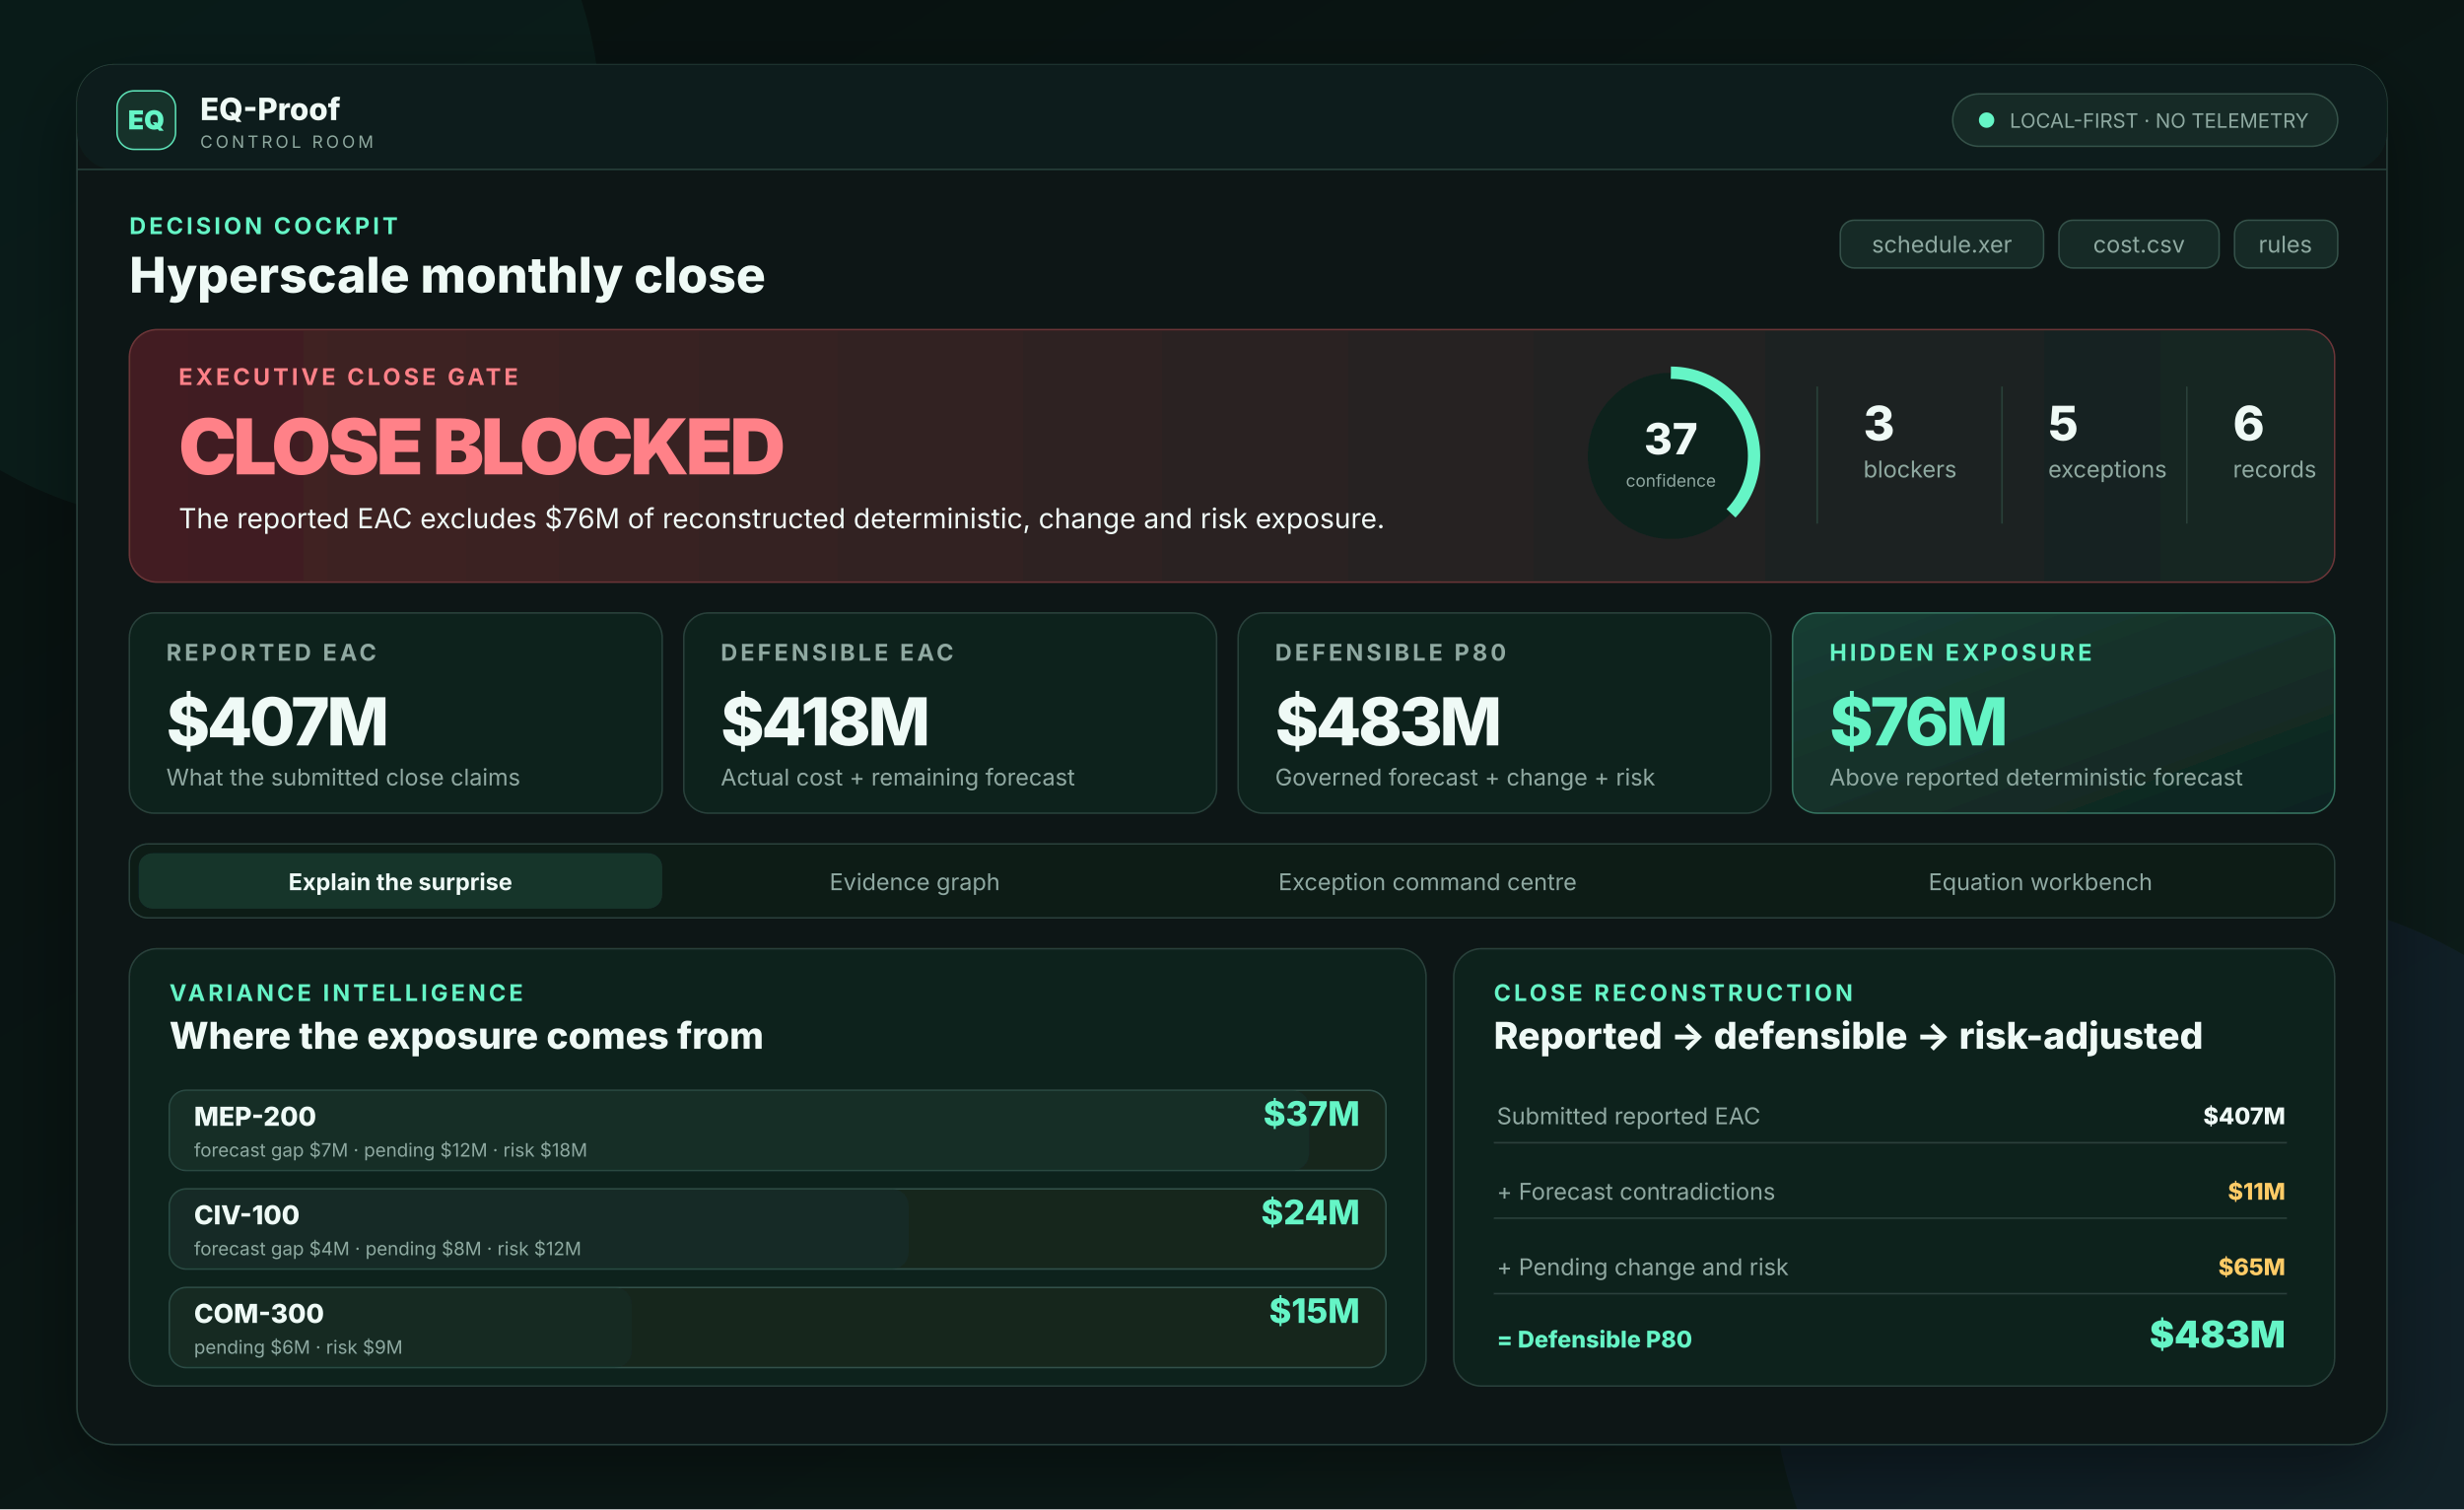
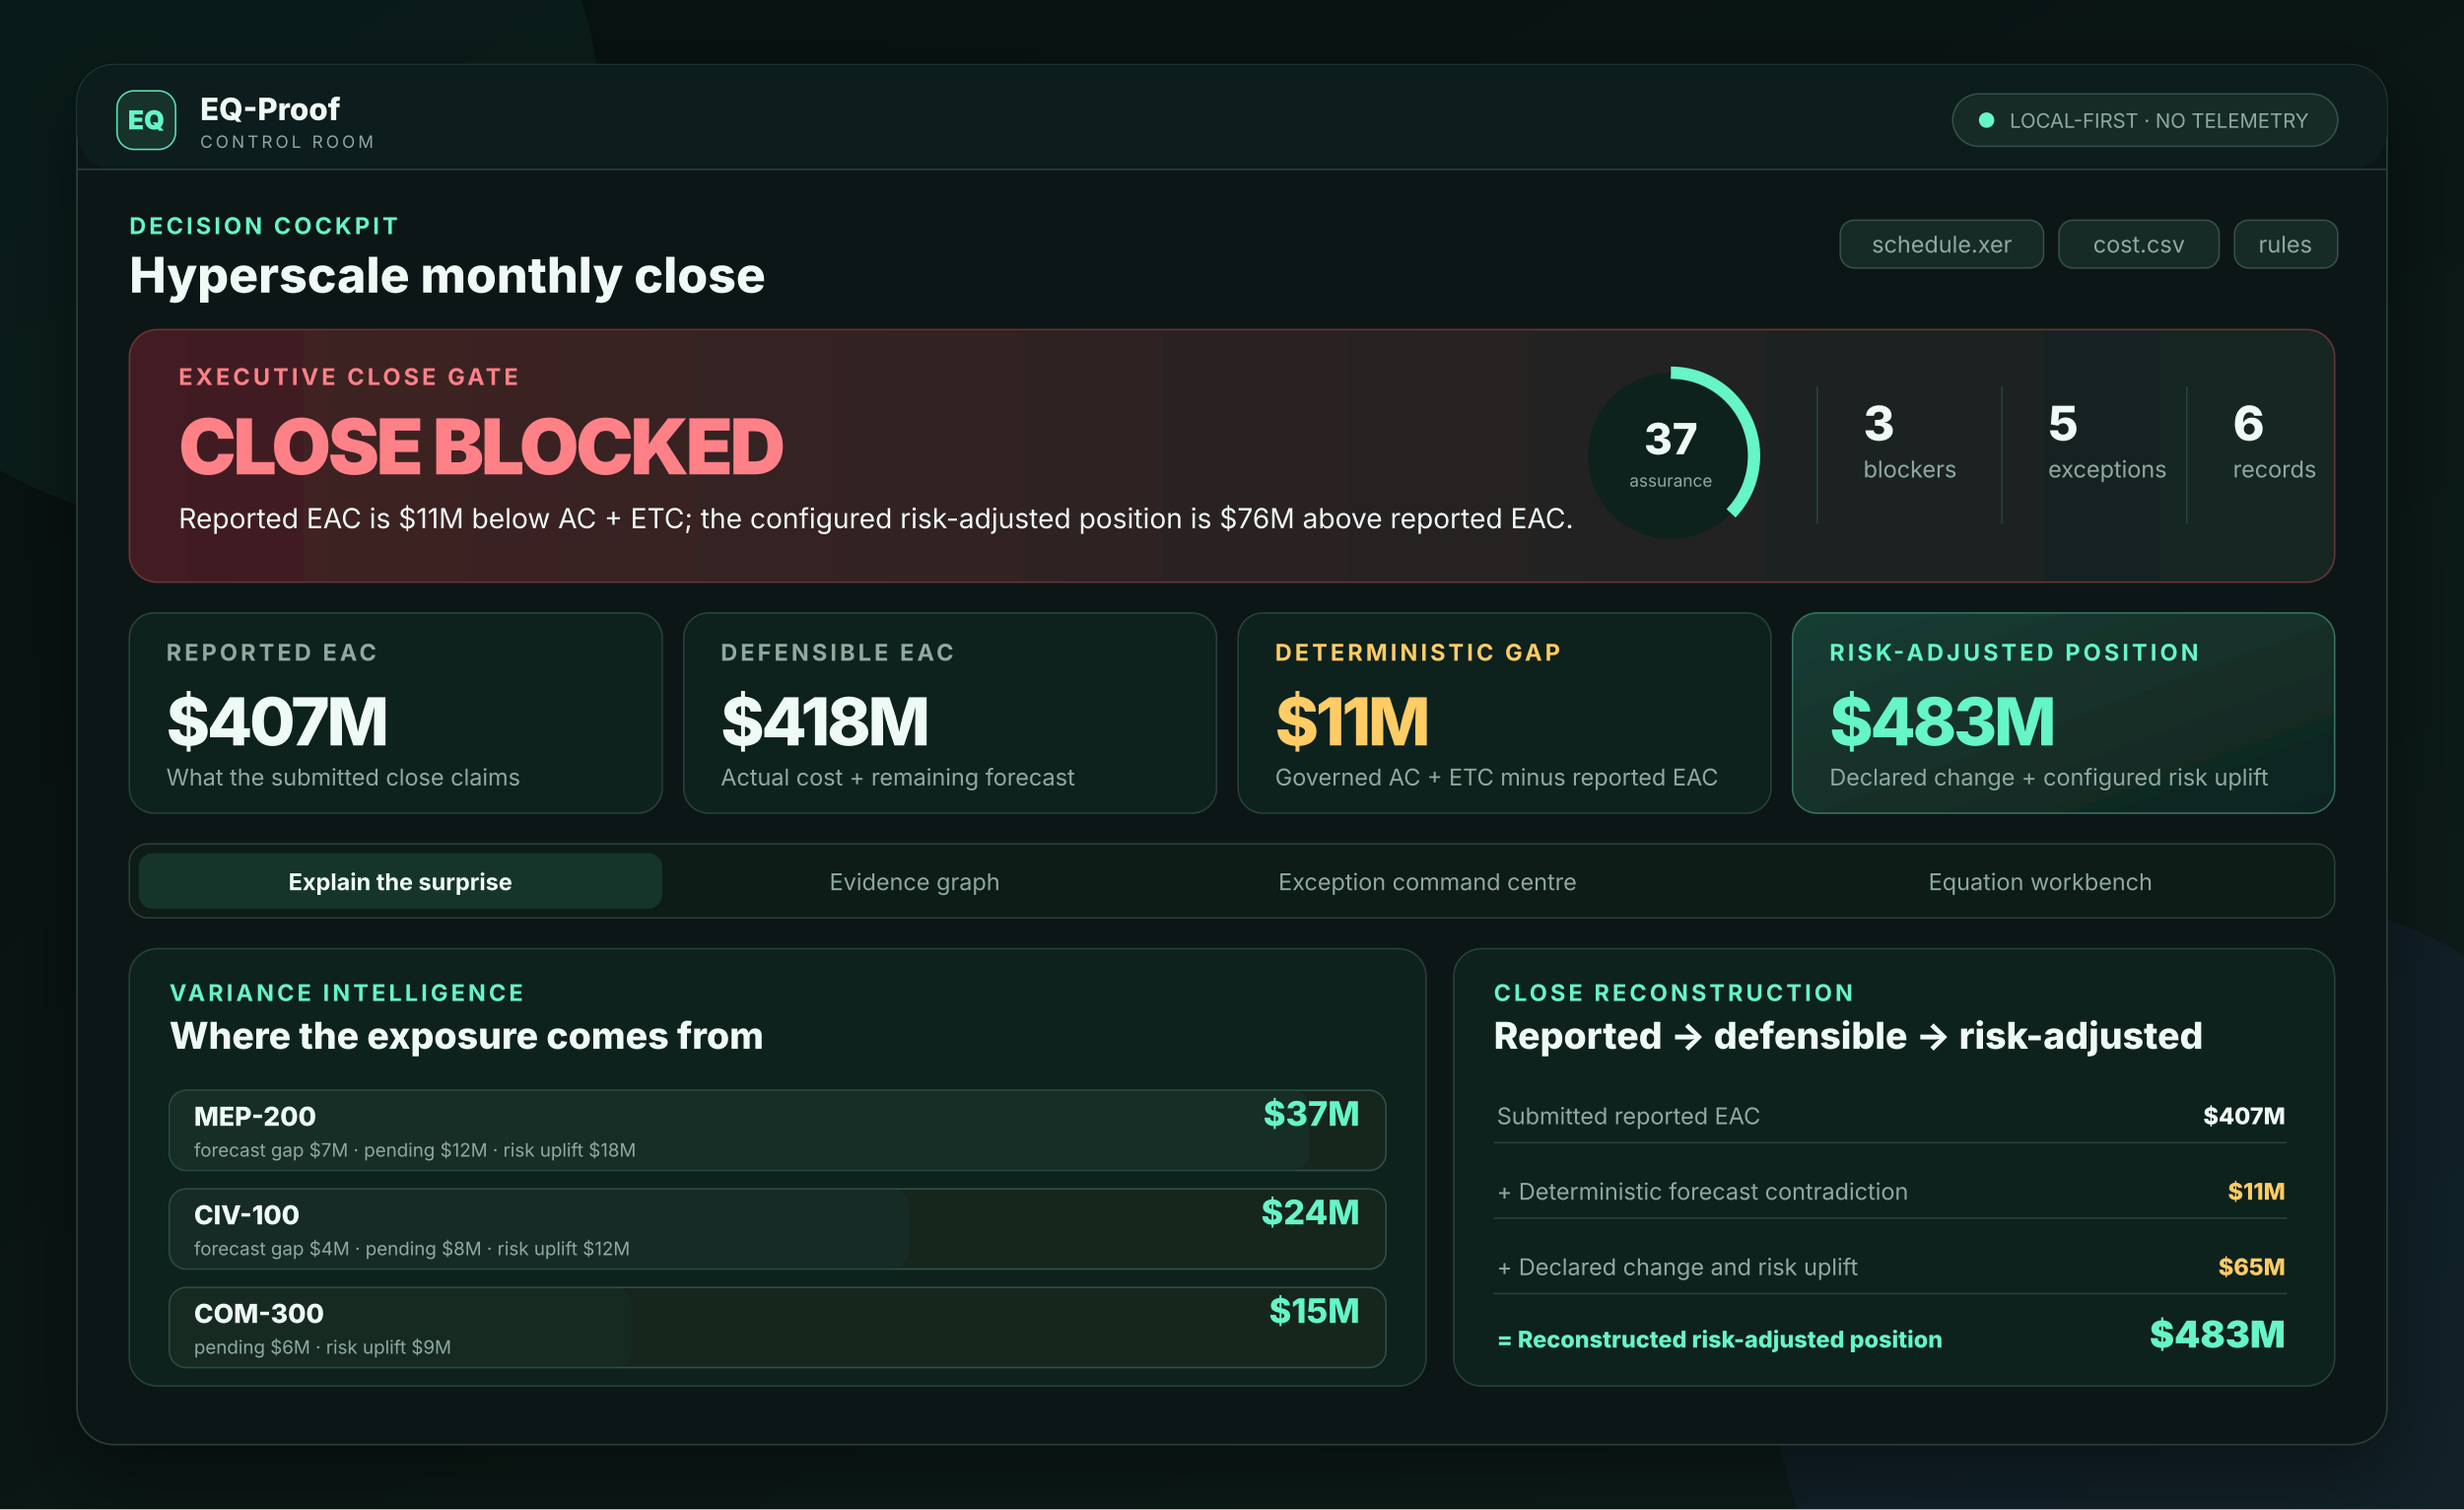
<svg xmlns="http://www.w3.org/2000/svg" width="1600" height="980" viewBox="0 0 1600 980" role="img" aria-labelledby="title desc">
  <defs>
    <linearGradient id="bg" x1="0" y1="0" x2="1" y2="1">
      <stop stop-color="#07100f" />
      <stop offset="1" stop-color="#0d1d1a" />
    </linearGradient>
    <linearGradient id="danger" x1="0" y1="0" x2="1" y2="0">
      <stop stop-color="#431f22" />
      <stop offset="1" stop-color="#132522" />
    </linearGradient>
    <linearGradient id="mint" x1="0" y1="0" x2="1" y2="1">
      <stop stop-color="#163d33" />
      <stop offset="1" stop-color="#10231f" />
    </linearGradient>
    <filter id="shadow">
      <feDropShadow dx="0" dy="18" stdDeviation="24" flood-color="#000" flood-opacity=".4" />
    </filter>
    <style>
    .ui{font-family:Inter,Segoe UI,Arial,sans-serif}.muted{fill:#8fa9a1}.bright{fill:#effaf6}.green{fill:#65f5c6}.red{fill:#ff8188}.amber{fill:#ffcc66}.label{font-size:15px;font-weight:700;letter-spacing:2px}.small{font-size:15px}.value{font-size:43px;font-weight:800;letter-spacing:-2px}.title{font-size:32px;font-weight:800}.hair{stroke:#29413b;stroke-width:1}.card{fill:#10211e;stroke:#29413b}.pill{fill:#132a25;stroke:#355149}.mono{font-family:Consolas,monospace}
  </style>
  </defs>
  <rect width="1600" height="980" fill="url(#bg)" />
  <circle cx="130" cy="80" r="260" fill="#23896c" opacity=".09" />
  <circle cx="1450" cy="880" r="300" fill="#5c6eff" opacity=".06" />
  <g class="ui" filter="url(#shadow)">
    <rect x="50" y="42" width="1500" height="896" rx="24" fill="#0b1715" stroke="#29413b" />
    <rect x="50" y="42" width="1500" height="68" rx="24" fill="#0e1d1a" />
    <line x1="50" y1="110" x2="1550" y2="110" class="hair" />
    <rect x="76" y="59" width="38" height="38" rx="11" fill="#17352d" stroke="#65f5c6" opacity=".9" />
    <text x="95" y="84" text-anchor="middle" class="green" font-size="17" font-weight="900">EQ</text>
    <text x="130" y="78" class="bright" font-size="20" font-weight="800">EQ-Proof</text>
    <text x="130" y="96" class="muted" font-size="11" letter-spacing="2">CONTROL ROOM</text>
    <rect x="1268" y="61" width="250" height="34" rx="17" class="pill" />
    <circle cx="1290" cy="78" r="5" fill="#65f5c6" />
    <text x="1305" y="83" class="muted" font-size="13">LOCAL-FIRST · NO TELEMETRY</text>
    <text x="84" y="152" class="green label">DECISION COCKPIT</text>
    <text x="84" y="190" class="bright title">Hyperscale monthly close</text>
    <rect x="1195" y="143" width="132" height="31" rx="9" class="pill" />
    <text x="1261" y="164" text-anchor="middle" class="muted small">schedule.xer</text>
    <rect x="1337" y="143" width="104" height="31" rx="9" class="pill" />
    <text x="1389" y="164" text-anchor="middle" class="muted small">cost.csv</text>
    <rect x="1451" y="143" width="67" height="31" rx="9" class="pill" />
    <text x="1484" y="164" text-anchor="middle" class="muted small">rules</text>
    <rect x="84" y="214" width="1432" height="164" rx="18" fill="url(#danger)" stroke="#6b3438" />
    <text x="116" y="250" class="red label">EXECUTIVE CLOSE GATE</text>
    <text x="116" y="308" class="red" font-size="50" font-weight="900" letter-spacing="-2">CLOSE BLOCKED</text>
-     <text x="116" y="343" class="bright" font-size="18">The reported EAC excludes $76M of reconstructed deterministic, change and risk exposure.</text>
+     <text x="116" y="343" class="bright" font-size="18">Reported EAC is $11M below AC + ETC; the configured risk-adjusted position is $76M above reported EAC.</text>
    <circle cx="1085" cy="296" r="54" fill="#10211e" stroke="#65f5c6" stroke-width="8" stroke-dasharray="126 214" transform="rotate(-90 1085 296)" />
    <text x="1085" y="295" text-anchor="middle" class="bright" font-size="28" font-weight="800">37</text>
-     <text x="1085" y="316" text-anchor="middle" class="muted" font-size="11">confidence</text>
+     <text x="1085" y="316" text-anchor="middle" class="muted" font-size="11">assurance</text>
    <line x1="1180" y1="251" x2="1180" y2="340" class="hair" />
    <text x="1210" y="286" class="bright" font-size="31" font-weight="800">3</text>
    <text x="1210" y="310" class="muted small">blockers</text>
    <line x1="1300" y1="251" x2="1300" y2="340" class="hair" />
    <text x="1330" y="286" class="bright" font-size="31" font-weight="800">5</text>
    <text x="1330" y="310" class="muted small">exceptions</text>
    <line x1="1420" y1="251" x2="1420" y2="340" class="hair" />
    <text x="1450" y="286" class="bright" font-size="31" font-weight="800">6</text>
    <text x="1450" y="310" class="muted small">records</text>
    <g>
      <rect x="84" y="398" width="346" height="130" rx="16" class="card" />
      <text x="108" y="429" class="muted label">REPORTED EAC</text>
      <text x="108" y="484" class="bright value">$407M</text>
      <text x="108" y="510" class="muted small">What the submitted close claims</text>
      <rect x="444" y="398" width="346" height="130" rx="16" class="card" />
      <text x="468" y="429" class="muted label">DEFENSIBLE EAC</text>
      <text x="468" y="484" class="bright value">$418M</text>
      <text x="468" y="510" class="muted small">Actual cost + remaining forecast</text>
      <rect x="804" y="398" width="346" height="130" rx="16" class="card" />
-       <text x="828" y="429" class="muted label">DEFENSIBLE P80</text>
-       <text x="828" y="484" class="bright value">$483M</text>
-       <text x="828" y="510" class="muted small">Governed forecast + change + risk</text>
+       <text x="828" y="429" class="amber label">DETERMINISTIC GAP</text>
+       <text x="828" y="484" class="amber value">$11M</text>
+       <text x="828" y="510" class="muted small">Governed AC + ETC minus reported EAC</text>
      <rect x="1164" y="398" width="352" height="130" rx="16" fill="url(#mint)" stroke="#367360" />
-       <text x="1188" y="429" class="green label">HIDDEN EXPOSURE</text>
-       <text x="1188" y="484" class="green value">$76M</text>
-       <text x="1188" y="510" class="muted small">Above reported deterministic forecast</text>
+       <text x="1188" y="429" class="green label">RISK-ADJUSTED POSITION</text>
+       <text x="1188" y="484" class="green value">$483M</text>
+       <text x="1188" y="510" class="muted small">Declared change + configured risk uplift</text>
    </g>
    <rect x="84" y="548" width="1432" height="48" rx="12" fill="#0d1a18" stroke="#29413b" />
    <rect x="90" y="554" width="340" height="36" rx="9" fill="#17342c" />
    <text x="260" y="578" text-anchor="middle" class="bright" font-size="15" font-weight="700">Explain the surprise</text>
    <text x="594" y="578" text-anchor="middle" class="muted" font-size="15">Evidence graph</text>
    <text x="927" y="578" text-anchor="middle" class="muted" font-size="15">Exception command centre</text>
    <text x="1325" y="578" text-anchor="middle" class="muted" font-size="15">Equation workbench</text>
    <rect x="84" y="616" width="842" height="284" rx="18" class="card" />
    <text x="110" y="650" class="green label">VARIANCE INTELLIGENCE</text>
    <text x="110" y="681" class="bright" font-size="24" font-weight="800">Where the exposure comes from</text>
    <g transform="translate(110 708)">
      <rect width="790" height="52" rx="11" fill="#12251f" stroke="#315149" />
      <rect width="740" height="52" rx="11" fill="#17352d" opacity=".55" />
      <text x="16" y="23" class="bright" font-size="17" font-weight="800">MEP-200</text>
      <text x="773" y="23" text-anchor="end" class="green" font-size="22" font-weight="800">$37M</text>
-       <text x="16" y="43" class="muted" font-size="12">forecast gap $7M · pending $12M · risk $18M</text>
+       <text x="16" y="43" class="muted" font-size="12">forecast gap $7M · pending $12M · risk uplift $18M</text>
      <g transform="translate(0 64)">
        <rect width="790" height="52" rx="11" fill="#12251f" stroke="#315149" />
        <rect width="480" height="52" rx="11" fill="#17352d" opacity=".45" />
        <text x="16" y="23" class="bright" font-size="17" font-weight="800">CIV-100</text>
        <text x="773" y="23" text-anchor="end" class="green" font-size="22" font-weight="800">$24M</text>
-         <text x="16" y="43" class="muted" font-size="12">forecast gap $4M · pending $8M · risk $12M</text>
+         <text x="16" y="43" class="muted" font-size="12">forecast gap $4M · pending $8M · risk uplift $12M</text>
      </g>
      <g transform="translate(0 128)">
        <rect width="790" height="52" rx="11" fill="#12251f" stroke="#315149" />
        <rect width="300" height="52" rx="11" fill="#17352d" opacity=".38" />
        <text x="16" y="23" class="bright" font-size="17" font-weight="800">COM-300</text>
        <text x="773" y="23" text-anchor="end" class="green" font-size="22" font-weight="800">$15M</text>
-         <text x="16" y="43" class="muted" font-size="12">pending $6M · risk $9M</text>
+         <text x="16" y="43" class="muted" font-size="12">pending $6M · risk uplift $9M</text>
      </g>
    </g>
    <rect x="944" y="616" width="572" height="284" rx="18" class="card" />
    <text x="970" y="650" class="green label">CLOSE RECONSTRUCTION</text>
    <text x="970" y="681" class="bright" font-size="24" font-weight="800">Reported → defensible → risk-adjusted</text>
    <g class="small">
      <text x="972" y="730" class="muted">Submitted reported EAC</text>
      <text x="1484" y="730" text-anchor="end" class="bright" font-weight="800">$407M</text>
      <line x1="970" y1="742" x2="1485" y2="742" class="hair" />
-       <text x="972" y="779" class="muted">+ Forecast contradictions</text>
+       <text x="972" y="779" class="muted">+ Deterministic forecast contradiction</text>
      <text x="1484" y="779" text-anchor="end" class="amber" font-weight="800">$11M</text>
      <line x1="970" y1="791" x2="1485" y2="791" class="hair" />
-       <text x="972" y="828" class="muted">+ Pending change and risk</text>
+       <text x="972" y="828" class="muted">+ Declared change and risk uplift</text>
      <text x="1484" y="828" text-anchor="end" class="amber" font-weight="800">$65M</text>
      <line x1="970" y1="840" x2="1485" y2="840" class="hair" />
-       <text x="972" y="875" class="green" font-weight="800">= Defensible P80</text>
+       <text x="972" y="875" class="green" font-weight="800">= Reconstructed risk-adjusted position</text>
      <text x="1484" y="875" text-anchor="end" class="green" font-size="24" font-weight="900">$483M</text>
    </g>
  </g>
</svg>
